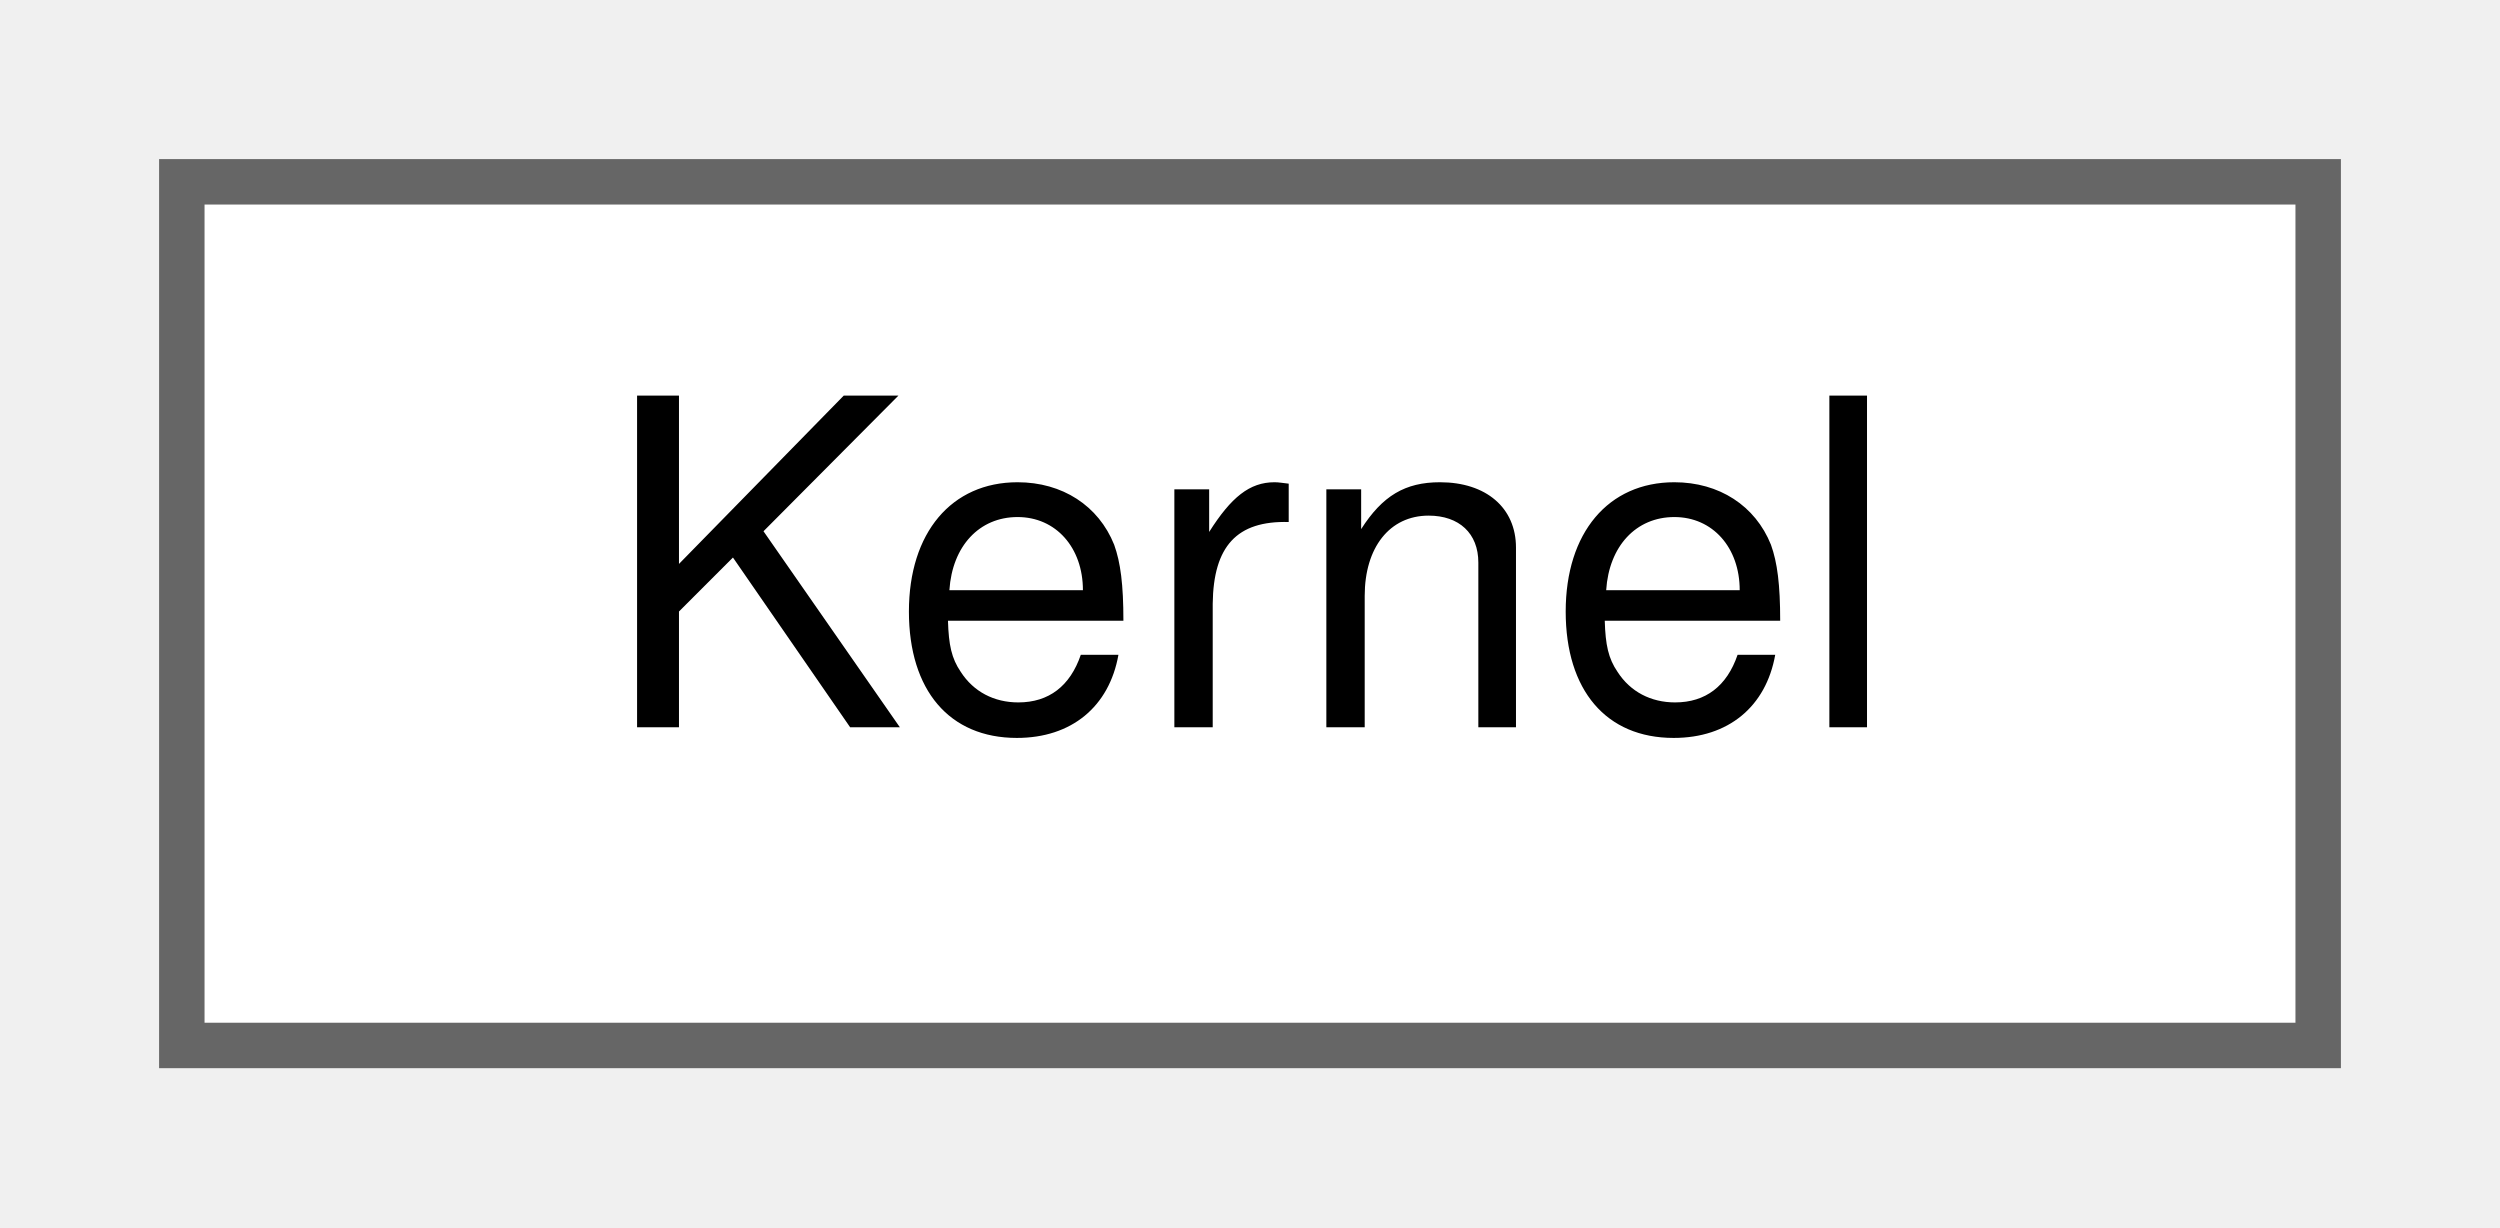
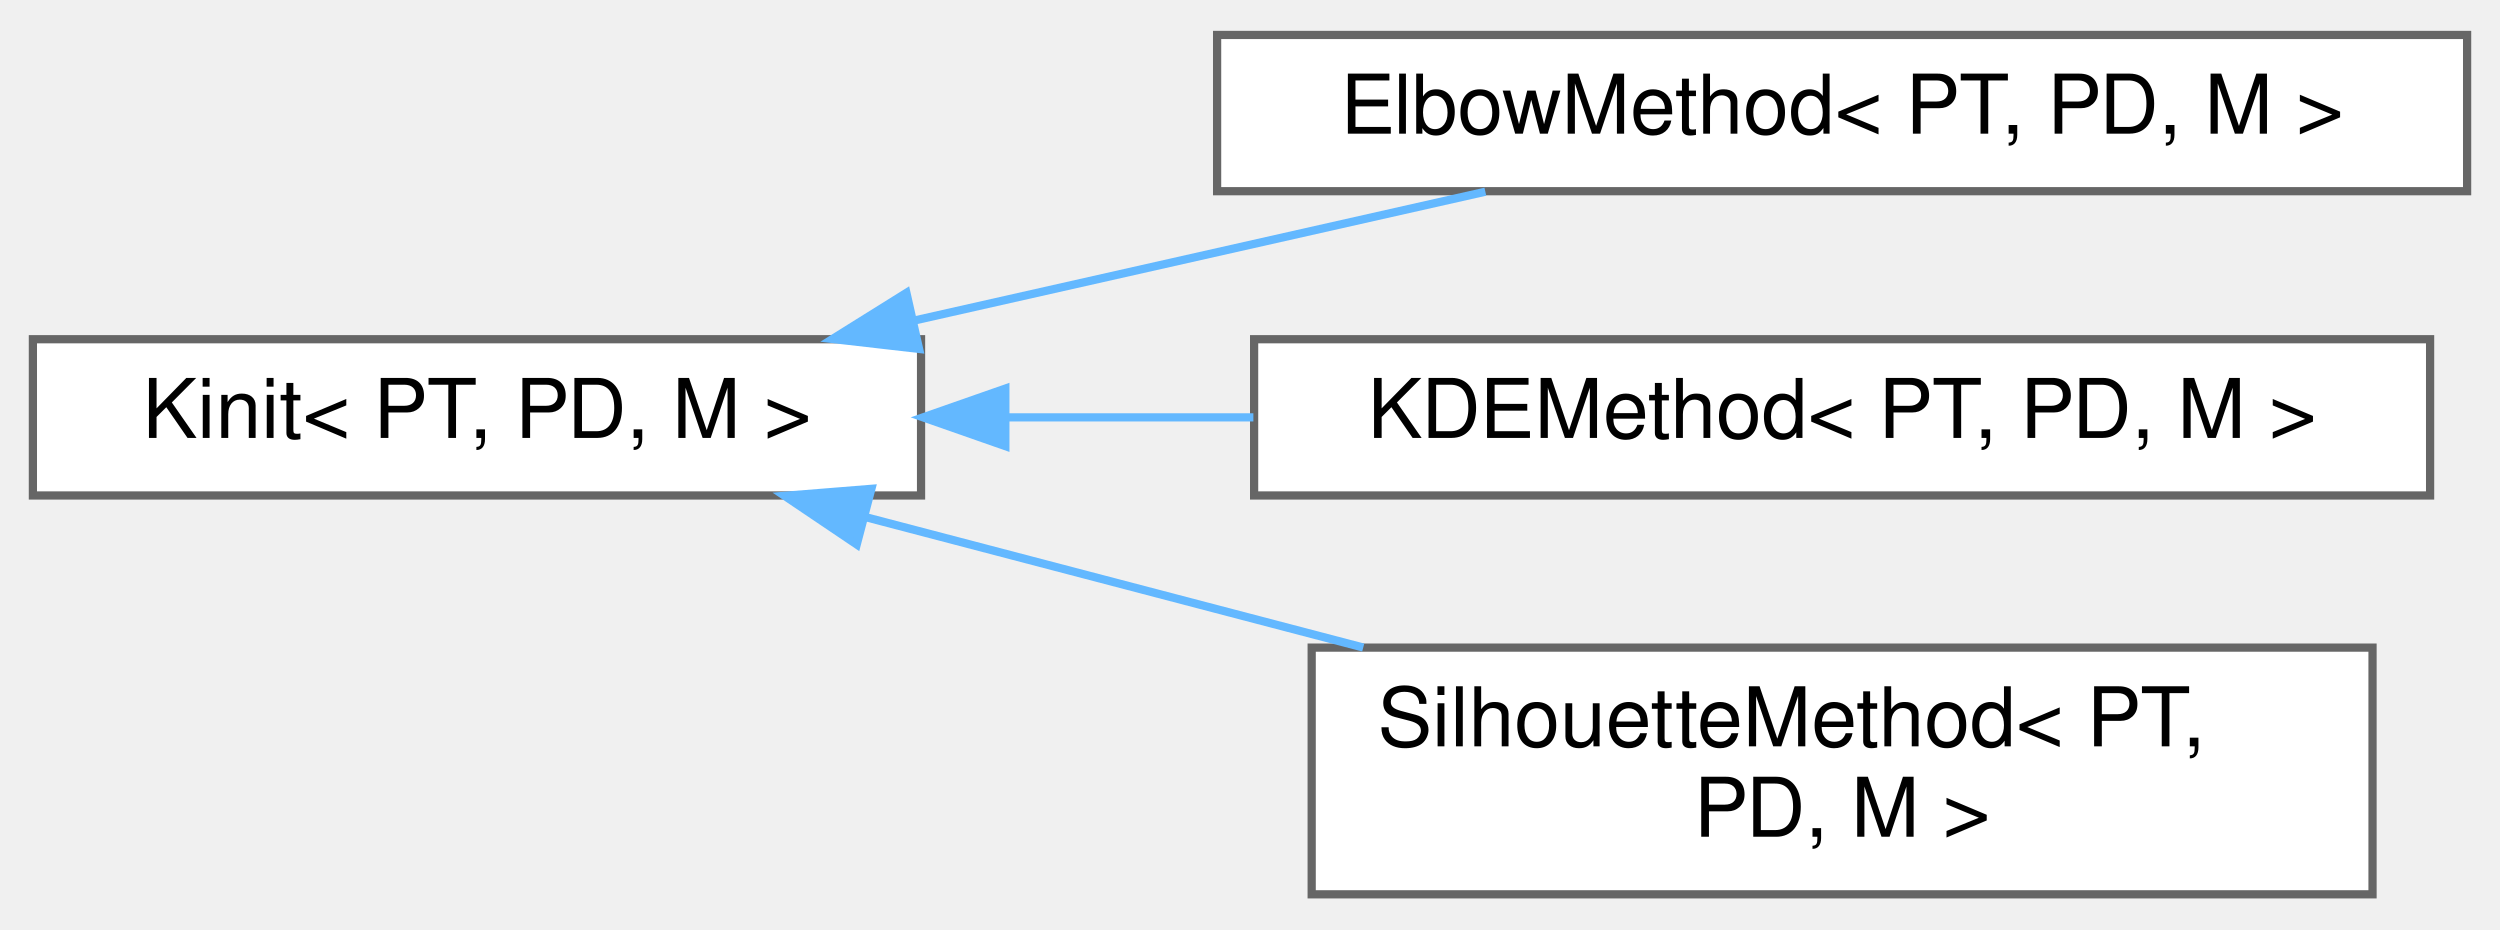
- <svg xmlns="http://www.w3.org/2000/svg" xmlns:xlink="http://www.w3.org/1999/xlink" width="55pt" height="27pt" viewBox="0.00 0.00 55.00 27.00">
-   <g id="graph0" class="graph" transform="scale(1 1) rotate(0) translate(4 23)">
+ <svg xmlns="http://www.w3.org/2000/svg" xmlns:xlink="http://www.w3.org/1999/xlink" width="304pt" height="113pt" viewBox="0.00 0.00 304.00 112.50">
+   <g id="graph0" class="graph" transform="scale(1 1) rotate(0) translate(4 108.5)">
    <g id="Node000000" class="node">
      <g id="a_Node000000">
-         <a xlink:href="classKernel.html" target="_top" xlink:title="Provides various kernel functions for density estimation and regression.">
-           <polygon fill="white" stroke="#666666" points="47,-19 0,-19 0,0 47,0 47,-19" />
-           <text text-anchor="middle" x="23.5" y="-7" font-family="Helvetica,sans-Serif" font-size="10.00">Kernel</text>
+         <a xlink:href="classKinit.html" target="_top" xlink:title="Abstract base class for determining the optimal number of clusters (k).">
+           <polygon fill="white" stroke="#666666" points="108,-67.5 0,-67.5 0,-48.5 108,-48.5 108,-67.5" />
+           <text text-anchor="middle" x="54" y="-55.5" font-family="Helvetica,sans-Serif" font-size="10.00">Kinit&lt; PT, PD, M &gt;</text>
+         </a>
+       </g>
+     </g>
+     <g id="Node000001" class="node">
+       <g id="a_Node000001">
+         <a xlink:href="classElbowMethod.html" target="_top" xlink:title=" ">
+           <polygon fill="white" stroke="#666666" points="296,-104.5 144,-104.5 144,-85.5 296,-85.5 296,-104.5" />
+           <text text-anchor="middle" x="220" y="-92.5" font-family="Helvetica,sans-Serif" font-size="10.00">ElbowMethod&lt; PT, PD, M &gt;</text>
+         </a>
+       </g>
+     </g>
+     <g id="edge11_Node000000_Node000001" class="edge">
+       <g id="a_edge11_Node000000_Node000001">
+         <a xlink:title=" ">
+           <path fill="none" stroke="#63b8ff" d="M107.25,-69.79C129.64,-74.84 155.45,-80.66 176.62,-85.44" />
+           <polygon fill="#63b8ff" stroke="#63b8ff" points="107.76,-66.32 97.23,-67.53 106.22,-73.14 107.76,-66.32" />
+         </a>
+       </g>
+     </g>
+     <g id="Node000002" class="node">
+       <g id="a_Node000002">
+         <a xlink:href="classKDEMethod.html" target="_top" xlink:title=" ">
+           <polygon fill="white" stroke="#666666" points="291.5,-67.5 148.5,-67.5 148.5,-48.5 291.5,-48.5 291.5,-67.5" />
+           <text text-anchor="middle" x="220" y="-55.5" font-family="Helvetica,sans-Serif" font-size="10.00">KDEMethod&lt; PT, PD, M &gt;</text>
+         </a>
+       </g>
+     </g>
+     <g id="edge12_Node000000_Node000002" class="edge">
+       <g id="a_edge12_Node000000_Node000002">
+         <a xlink:title=" ">
+           <path fill="none" stroke="#63b8ff" d="M118.34,-58C128.19,-58 138.42,-58 148.41,-58" />
+           <polygon fill="#63b8ff" stroke="#63b8ff" points="118.25,-54.5 108.25,-58 118.25,-61.5 118.25,-54.5" />
+         </a>
+       </g>
+     </g>
+     <g id="Node000003" class="node">
+       <g id="a_Node000003">
+         <a xlink:href="classSilhouetteMethod.html" target="_top" xlink:title="Implements the Silhouette Method to determine the optimal number of clusters.">
+           <polygon fill="white" stroke="#666666" points="284.5,-30 155.5,-30 155.5,0 284.5,0 284.5,-30" />
+           <text text-anchor="start" x="163.5" y="-18" font-family="Helvetica,sans-Serif" font-size="10.00">SilhouetteMethod&lt; PT,</text>
+           <text text-anchor="middle" x="220" y="-7" font-family="Helvetica,sans-Serif" font-size="10.00"> PD, M &gt;</text>
+         </a>
+       </g>
+     </g>
+     <g id="edge13_Node000000_Node000003" class="edge">
+       <g id="a_edge13_Node000000_Node000003">
+         <a xlink:title=" ">
+           <path fill="none" stroke="#63b8ff" d="M101.21,-45.88C120.02,-40.95 141.96,-35.2 161.77,-30.01" />
+           <polygon fill="#63b8ff" stroke="#63b8ff" points="100.18,-42.54 91.4,-48.46 101.96,-49.31 100.18,-42.54" />
        </a>
      </g>
    </g>
  </g>
</svg>
